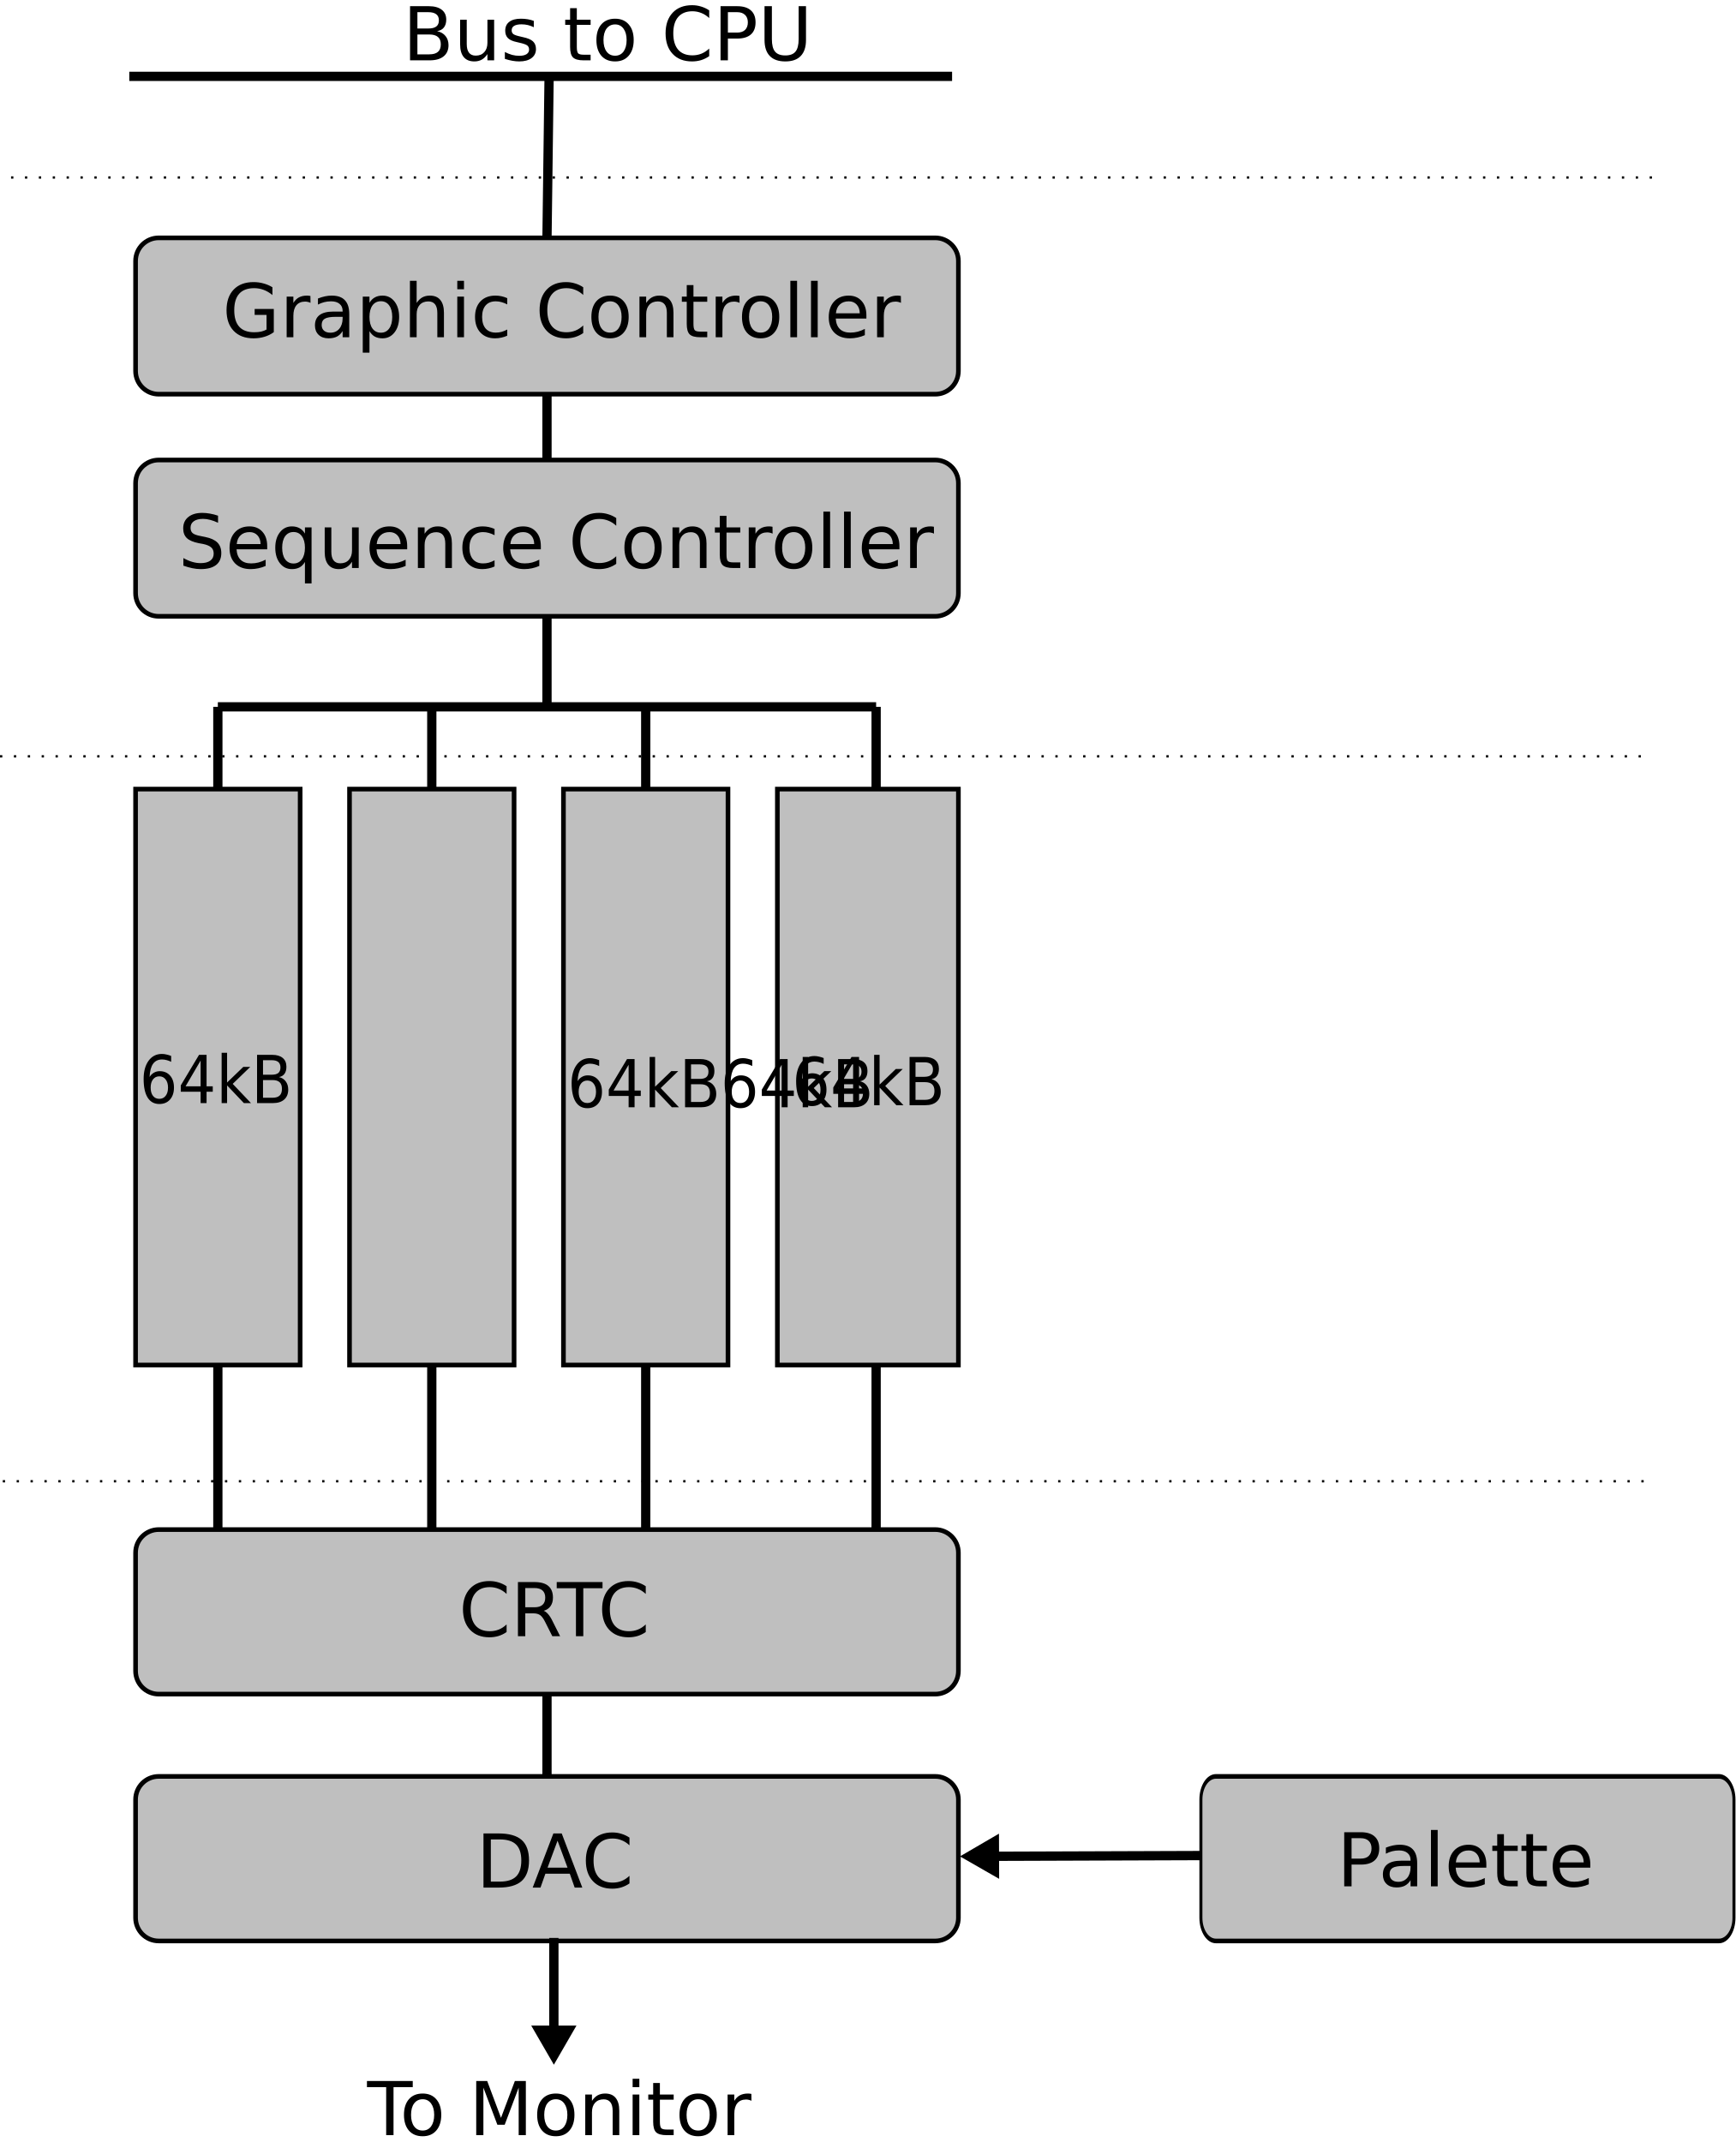
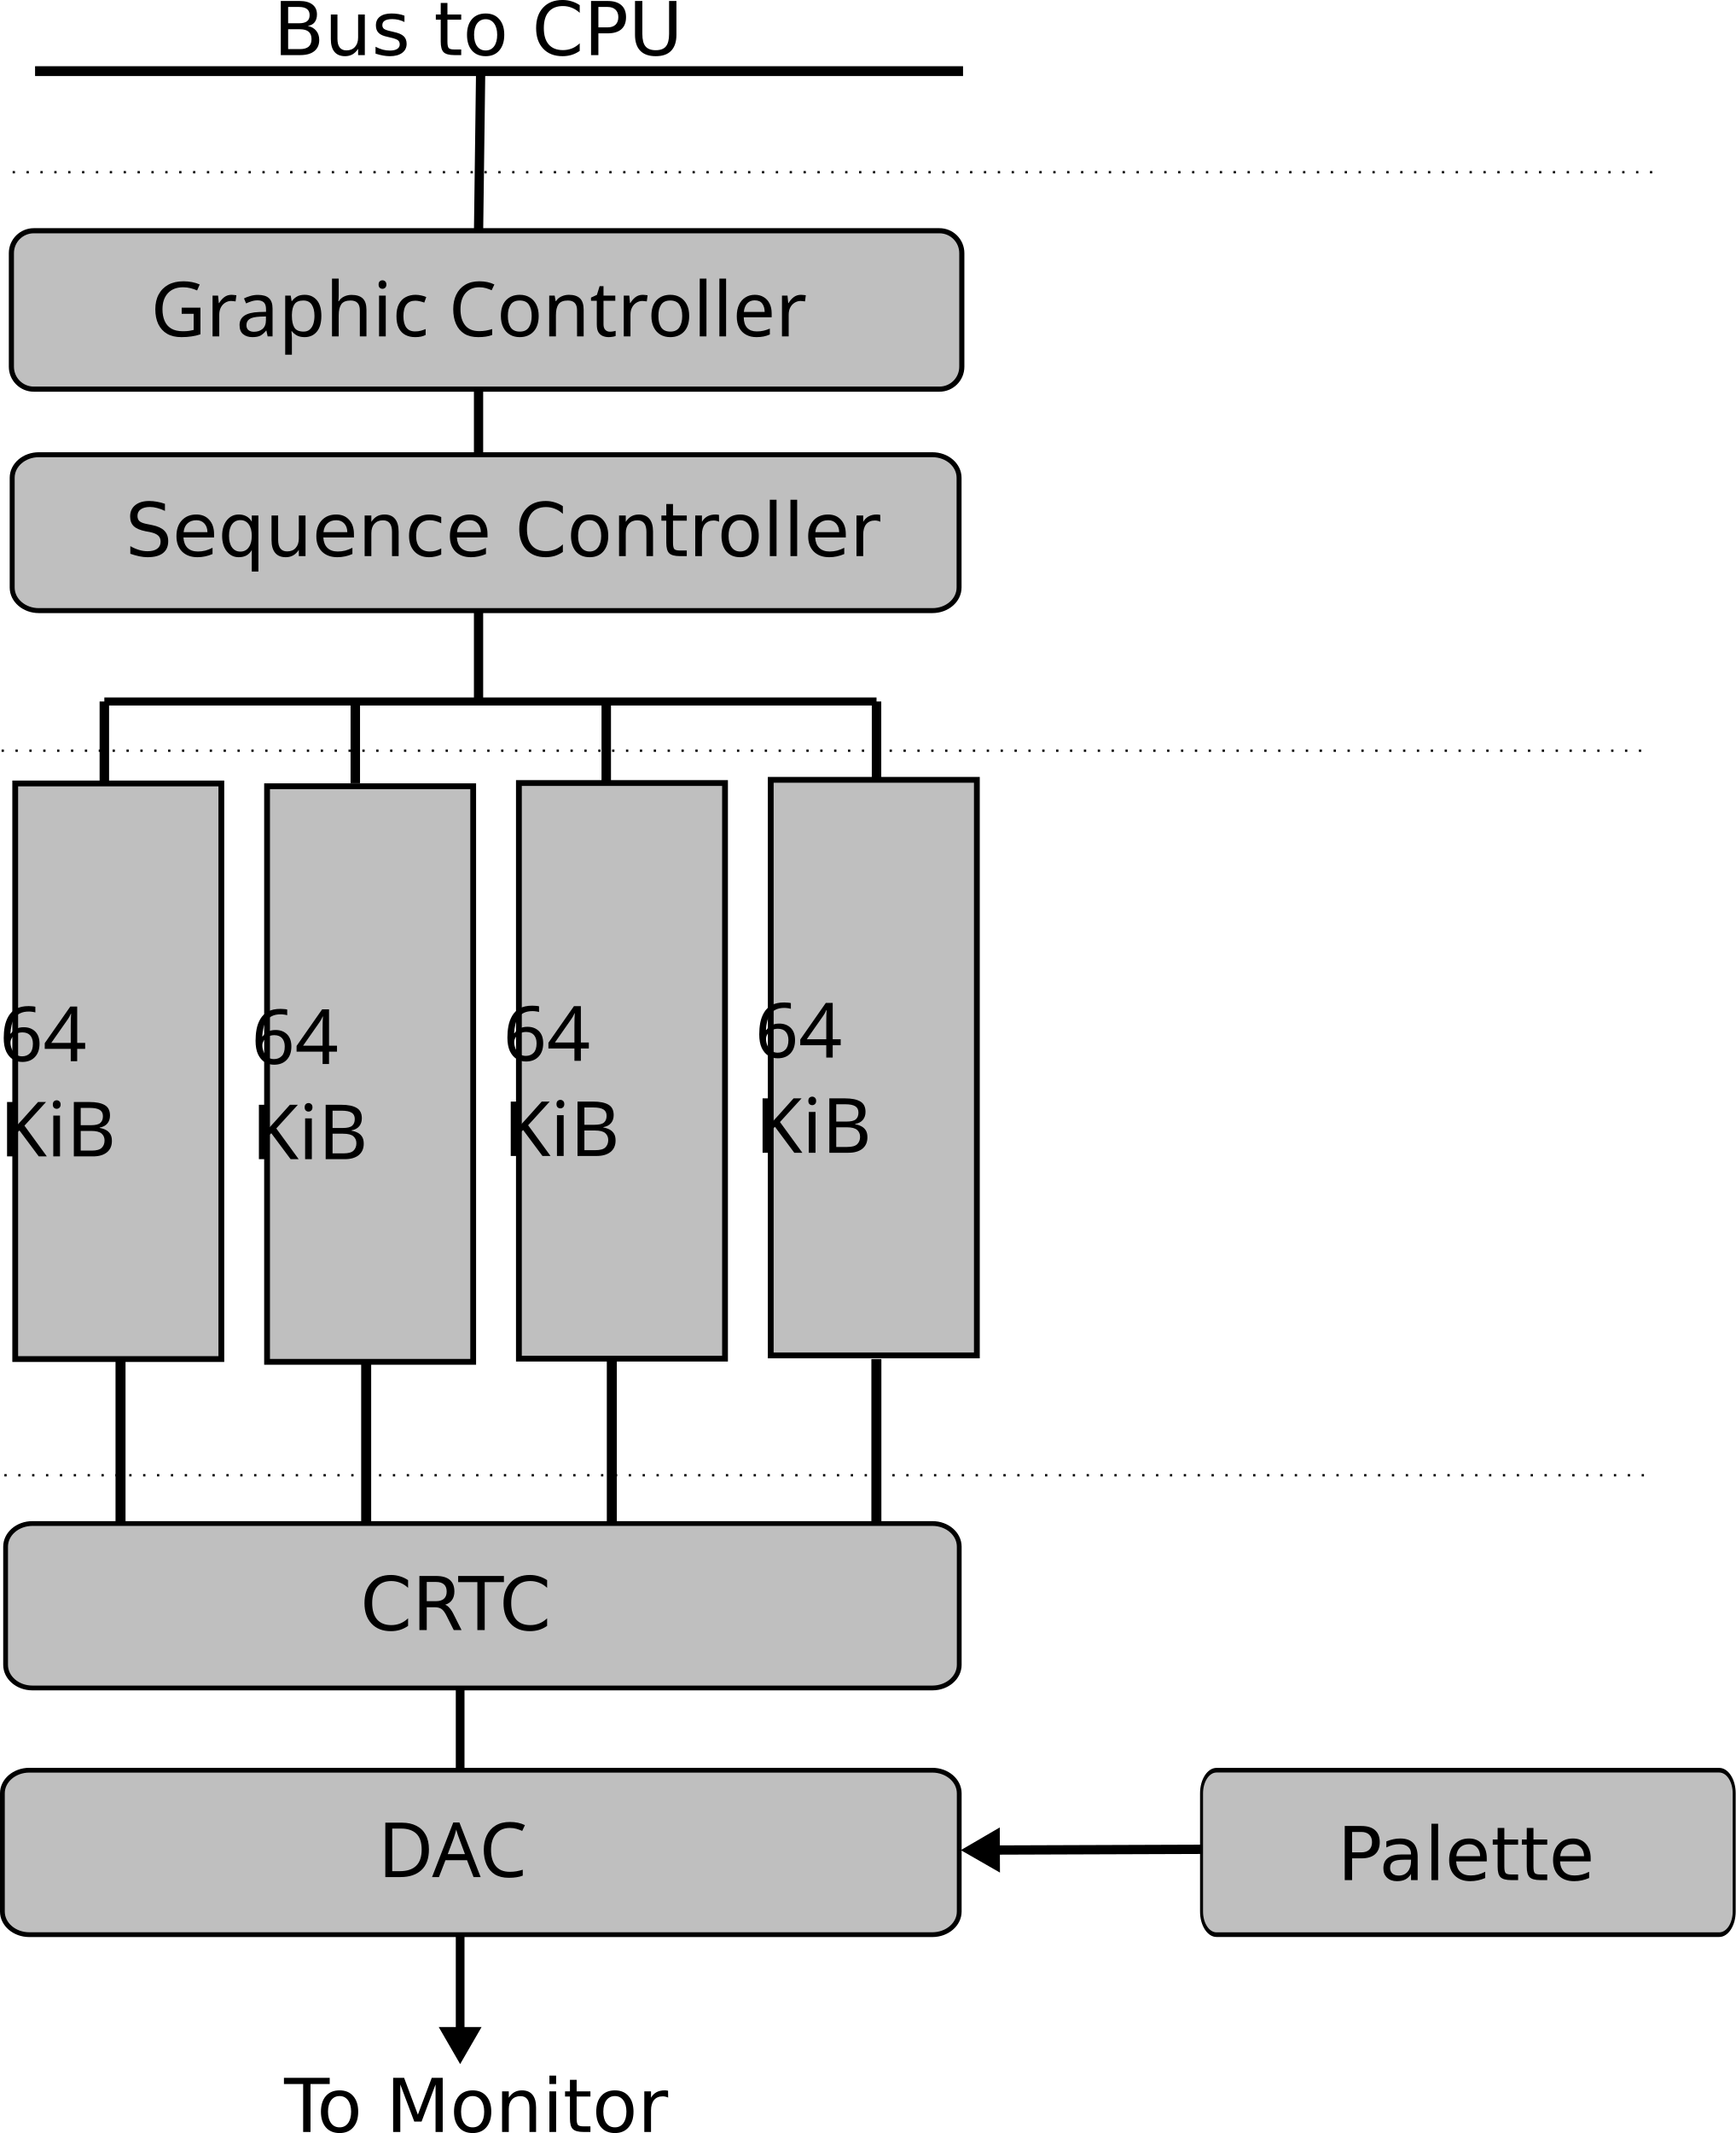
- <svg xmlns="http://www.w3.org/2000/svg" version="1.1" id="svg4624" xml:space="preserve" width="398.667" height="492" viewBox="0 0 398.667 492">
+ <svg xmlns="http://www.w3.org/2000/svg" version="1.1" id="svg4624" xml:space="preserve" width="398.961" height="490.212" viewBox="0 0 398.961 490.212">
  <defs id="defs4628">
+     <marker orient="auto" refY="0" refX="0" id="TriangleOutM" style="overflow:visible">
+       <path id="path4372" d="m 5.77,0 -8.65,5 0,-10 8.65,5 z" style="fill:#000000;fill-opacity:1;fill-rule:evenodd;stroke:#000000;stroke-width:1pt;stroke-opacity:1" transform="scale(0.4,0.4)" />
+     </marker>
    <clipPath clipPathUnits="userSpaceOnUse" id="clipPath4642">
-       <path d="M 0,1.059 H 2990 V 3681.059 H 0 Z" id="path4640" />
+       <path d="m 0,1.059 2990,0 0,3680 -2990,0 z" id="path4640" />
    </clipPath>
  </defs>
-   <g id="g4632" transform="matrix(1.333333,0,0,-1.333333,0,492)">
-     <path id="path4644" style="fill:none;stroke:#000000;stroke-width:1.594;stroke-linecap:butt;stroke-linejoin:miter;stroke-miterlimit:10;stroke-dasharray:none;stroke-opacity:1" d="m 22.27,355.845 141.734,0" />
-     <path id="path4646" style="fill:#bfbfbf;fill-opacity:1;fill-rule:nonzero;stroke:none" d="m 23.355,324.04 0,-18.961 c 0,-2.199 1.786,-3.984 3.985,-3.984 l 133.765,0 c 2.2,0 3.985,1.785 3.985,3.984 l 0,18.961 c 0,2.199 -1.785,3.984 -3.985,3.984 l -133.765,0 c -2.199,0 -3.985,-1.785 -3.985,-3.984 z" />
-     <path id="path4648" style="fill:none;stroke:#000000;stroke-width:0.797;stroke-linecap:butt;stroke-linejoin:miter;stroke-miterlimit:10;stroke-dasharray:none;stroke-opacity:1" d="m 23.355,324.04 0,-18.961 c 0,-2.199 1.786,-3.984 3.985,-3.984 l 133.765,0 c 2.2,0 3.985,1.785 3.985,3.984 l 0,18.961 c 0,2.199 -1.785,3.984 -3.985,3.984 l -133.765,0 c -2.199,0 -3.985,-1.785 -3.985,-3.984 z" />
-     <path id="path4650" style="fill:#bfbfbf;fill-opacity:1;fill-rule:nonzero;stroke:none" d="m 23.355,285.77 0,-18.957 c 0,-2.203 1.786,-3.984 3.985,-3.984 l 133.765,0 c 2.2,0 3.985,1.781 3.985,3.984 l 0,18.957 c 0,2.204 -1.785,3.985 -3.985,3.985 l -133.765,0 c -2.199,0 -3.985,-1.781 -3.985,-3.985 z" />
-     <path id="path4652" style="fill:none;stroke:#000000;stroke-width:0.797;stroke-linecap:butt;stroke-linejoin:miter;stroke-miterlimit:10;stroke-dasharray:none;stroke-opacity:1" d="m 23.355,285.77 0,-18.957 c 0,-2.203 1.786,-3.984 3.985,-3.984 l 133.765,0 c 2.2,0 3.985,1.781 3.985,3.984 l 0,18.957 c 0,2.204 -1.785,3.985 -3.985,3.985 l -133.765,0 c -2.199,0 -3.985,-1.781 -3.985,-3.985 z" />
-     <path id="path4654" style="fill:#bfbfbf;fill-opacity:1;fill-rule:nonzero;stroke:none" d="m 23.355,133.849 28.348,0 0,99.214 -28.348,0 z" />
-     <path id="path4656" style="fill:none;stroke:#000000;stroke-width:0.797;stroke-linecap:butt;stroke-linejoin:miter;stroke-miterlimit:10;stroke-dasharray:none;stroke-opacity:1" d="m 23.355,133.849 28.348,0 0,99.214 -28.348,0 z" />
-     <path id="path4658" style="fill:#bfbfbf;fill-opacity:1;fill-rule:nonzero;stroke:none" d="m 60.207,133.849 28.348,0 0,99.214 -28.348,0 z" />
-     <path id="path4660" style="fill:none;stroke:#000000;stroke-width:0.797;stroke-linecap:butt;stroke-linejoin:miter;stroke-miterlimit:10;stroke-dasharray:none;stroke-opacity:1" d="m 60.207,133.849 28.348,0 0,99.214 -28.348,0 z" />
-     <path id="path4662" style="fill:#bfbfbf;fill-opacity:1;fill-rule:nonzero;stroke:none" d="m 97.059,133.849 28.343,0 0,99.214 -28.343,0 z" />
-     <path id="path4664" style="fill:none;stroke:#000000;stroke-width:0.797;stroke-linecap:butt;stroke-linejoin:miter;stroke-miterlimit:10;stroke-dasharray:none;stroke-opacity:1" d="m 97.059,133.849 28.343,0 0,99.214 -28.343,0 z" />
-     <path id="path4666" style="fill:#bfbfbf;fill-opacity:1;fill-rule:nonzero;stroke:none" d="m 133.906,133.849 31.184,0 0,99.214 -31.184,0 z" />
-     <path id="path4668" style="fill:none;stroke:#000000;stroke-width:0.797;stroke-linecap:butt;stroke-linejoin:miter;stroke-miterlimit:10;stroke-dasharray:none;stroke-opacity:1" d="m 133.906,133.849 31.184,0 0,99.214 -31.184,0 z" />
-     <path id="path4670" style="fill:#bfbfbf;fill-opacity:1;fill-rule:nonzero;stroke:none" d="m 23.355,101.517 0,-20.375 c 0,-2.204 1.786,-3.985 3.985,-3.985 l 133.765,0 c 2.2,0 3.985,1.781 3.985,3.985 l 0,20.375 c 0,2.203 -1.785,3.984 -3.985,3.984 l -133.765,0 c -2.199,0 -3.985,-1.781 -3.985,-3.984 z" />
-     <path id="path4672" style="fill:none;stroke:#000000;stroke-width:0.797;stroke-linecap:butt;stroke-linejoin:miter;stroke-miterlimit:10;stroke-dasharray:none;stroke-opacity:1" d="m 23.355,101.517 0,-20.375 c 0,-2.204 1.786,-3.985 3.985,-3.985 l 133.765,0 c 2.2,0 3.985,1.781 3.985,3.985 l 0,20.375 c 0,2.203 -1.785,3.984 -3.985,3.984 l -133.765,0 c -2.199,0 -3.985,-1.781 -3.985,-3.984 z" />
-     <path id="path4674" style="fill:#bfbfbf;fill-opacity:1;fill-rule:nonzero;stroke:none" d="m 23.355,38.622 0,20.375 c 0,2.199 1.786,3.984 3.985,3.984 l 133.765,0 c 2.2,0 3.985,-1.785 3.985,-3.984 l 0,-20.375 c 0,-2.203 -1.785,-3.988 -3.985,-3.988 l -133.765,0 c -2.199,0 -3.985,1.785 -3.985,3.988 z" />
-     <path id="path4676" style="fill:none;stroke:#000000;stroke-width:0.797;stroke-linecap:butt;stroke-linejoin:miter;stroke-miterlimit:10;stroke-dasharray:none;stroke-opacity:1" d="m 23.355,38.622 0,20.375 c 0,2.199 1.786,3.984 3.985,3.984 l 133.765,0 c 2.2,0 3.985,-1.785 3.985,-3.984 l 0,-20.375 c 0,-2.203 -1.785,-3.988 -3.985,-3.988 l -133.765,0 c -2.199,0 -3.985,1.785 -3.985,3.988 z" />
-     <path id="path4678" style="fill:none;stroke:#000000;stroke-width:1.594;stroke-linecap:butt;stroke-linejoin:miter;stroke-miterlimit:10;stroke-dasharray:none;stroke-opacity:1" d="M 94.582,355.485 94.223,328.024" />
-     <path id="path4680" style="fill:none;stroke:#000000;stroke-width:1.594;stroke-linecap:butt;stroke-linejoin:miter;stroke-miterlimit:10;stroke-dasharray:none;stroke-opacity:1" d="m 94.223,301.095 0,-11.34" />
-     <path id="path4682" style="fill:none;stroke:#000000;stroke-width:1.594;stroke-linecap:butt;stroke-linejoin:miter;stroke-miterlimit:10;stroke-dasharray:none;stroke-opacity:1" d="m 94.223,247.235 0,15.594" />
-     <path id="path4684" style="fill:none;stroke:#000000;stroke-width:1.594;stroke-linecap:butt;stroke-linejoin:miter;stroke-miterlimit:10;stroke-dasharray:none;stroke-opacity:1" d="m 37.527,247.235 113.391,0" />
-     <path id="path4686" style="fill:none;stroke:#000000;stroke-width:1.594;stroke-linecap:butt;stroke-linejoin:miter;stroke-miterlimit:10;stroke-dasharray:none;stroke-opacity:1" d="m 37.527,247.235 0,-14.172" />
-     <path id="path4688" style="fill:none;stroke:#000000;stroke-width:1.594;stroke-linecap:butt;stroke-linejoin:miter;stroke-miterlimit:10;stroke-dasharray:none;stroke-opacity:1" d="m 74.379,247.235 0,-14.172" />
-     <path id="path4690" style="fill:none;stroke:#000000;stroke-width:1.594;stroke-linecap:butt;stroke-linejoin:miter;stroke-miterlimit:10;stroke-dasharray:none;stroke-opacity:1" d="m 111.23,247.235 0,-14.172" />
-     <path id="path4692" style="fill:none;stroke:#000000;stroke-width:1.594;stroke-linecap:butt;stroke-linejoin:miter;stroke-miterlimit:10;stroke-dasharray:none;stroke-opacity:1" d="m 150.918,247.235 0,-14.172" />
-     <path id="path4694" style="fill:none;stroke:#000000;stroke-width:1.594;stroke-linecap:butt;stroke-linejoin:miter;stroke-miterlimit:10;stroke-dasharray:none;stroke-opacity:1" d="m 37.527,133.849 0,-28.348" />
-     <path id="path4696" style="fill:none;stroke:#000000;stroke-width:1.594;stroke-linecap:butt;stroke-linejoin:miter;stroke-miterlimit:10;stroke-dasharray:none;stroke-opacity:1" d="m 74.379,133.849 0,-28.348" />
-     <path id="path4698" style="fill:none;stroke:#000000;stroke-width:1.594;stroke-linecap:butt;stroke-linejoin:miter;stroke-miterlimit:10;stroke-dasharray:none;stroke-opacity:1" d="m 111.23,133.849 0,-28.348" />
-     <path id="path4700" style="fill:none;stroke:#000000;stroke-width:1.594;stroke-linecap:butt;stroke-linejoin:miter;stroke-miterlimit:10;stroke-dasharray:none;stroke-opacity:1" d="m 150.918,133.849 0,-28.348" />
-     <path id="path4702" style="fill:none;stroke:#000000;stroke-width:1.594;stroke-linecap:butt;stroke-linejoin:miter;stroke-miterlimit:10;stroke-dasharray:none;stroke-opacity:1" d="m 94.223,77.157 0,-14.176" />
+   <g id="g4632" transform="matrix(1.333333,0,0,-1.333333,0.3667624,490.808)">
+     <path style="fill:none;fill-rule:evenodd;stroke:#000000;stroke-width:1.5;stroke-linecap:butt;stroke-linejoin:miter;stroke-miterlimit:4;stroke-dasharray:none;stroke-opacity:1;marker-end:url(#TriangleOutM)" d="m 79.051,77.945 0,-61.361" id="path4221" />
+     <rect style="opacity:1;fill:#bfbfbf;fill-opacity:1;stroke:#000000;stroke-width:0.884;stroke-miterlimit:10;stroke-dasharray:none;stroke-dashoffset:0;stroke-opacity:1" id="rect4198" width="163.847" height="27.305" x="1.688" y="-328.335" transform="scale(1,-1)" ry="3.861" />
+     <path id="path4644" style="fill:none;stroke:#000000;stroke-width:1.694;stroke-linecap:butt;stroke-linejoin:miter;stroke-miterlimit:10;stroke-dasharray:none;stroke-opacity:1" d="m 5.77,355.845 159.977,0" />
+     <path id="path4652" style="fill:#bfbfbf;fill-opacity:1;stroke:#000000;stroke-width:0.855;stroke-linecap:butt;stroke-linejoin:miter;stroke-miterlimit:10;stroke-dasharray:none;stroke-opacity:1" d="m 1.825,285.75 0,-18.917 c 0,-2.198 2.057,-3.976 4.589,-3.976 l 154.058,0 c 2.534,0 4.59,1.777 4.59,3.976 l 0,18.917 c 0,2.199 -2.056,3.977 -4.59,3.977 l -154.058,0 c -2.532,0 -4.589,-1.777 -4.589,-3.977 z" />
+     <path id="path4670" style="fill:#bfbfbf;fill-opacity:1;fill-rule:nonzero;stroke:#000000;stroke-width:0.825;stroke-miterlimit:10;stroke-dasharray:none;stroke-opacity:1" d="m 0.69,101.517 0,-20.375 c 0,-2.204 2.071,-3.985 4.622,-3.985 l 155.156,0 c 2.552,0 4.622,1.781 4.622,3.985 l 0,20.375 c 0,2.203 -2.07,3.984 -4.622,3.984 l -155.156,0 c -2.55,0 -4.622,-1.781 -4.622,-3.984 z" />
+     <path id="path4674" style="fill:#bfbfbf;fill-opacity:1;fill-rule:nonzero;stroke:#000000;stroke-width:0.825;stroke-miterlimit:4;stroke-dasharray:none;stroke-opacity:1" d="m 0.137,38.622 0,20.375 c 0,2.199 2.078,3.984 4.637,3.984 l 155.677,0 c 2.56,0 4.638,-1.785 4.638,-3.984 l 0,-20.375 c 0,-2.203 -2.077,-3.988 -4.638,-3.988 l -155.677,0 c -2.559,0 -4.637,1.785 -4.637,3.988 z" />
+     <g id="g4594" transform="translate(-12,0)">
+       <path d="M 94.582,355.485 94.223,328.024" style="fill:none;stroke:#000000;stroke-width:1.594;stroke-linecap:butt;stroke-linejoin:miter;stroke-miterlimit:10;stroke-dasharray:none;stroke-opacity:1" id="path4678" />
+       <path d="m 94.223,301.095 0,-11.34" style="fill:none;stroke:#000000;stroke-width:1.594;stroke-linecap:butt;stroke-linejoin:miter;stroke-miterlimit:10;stroke-dasharray:none;stroke-opacity:1" id="path4680" />
+       <path d="m 94.223,247.235 0,15.594" style="fill:none;stroke:#000000;stroke-width:1.594;stroke-linecap:butt;stroke-linejoin:miter;stroke-miterlimit:10;stroke-dasharray:none;stroke-opacity:1" id="path4682" />
+     </g>
+     <g id="g4587" transform="matrix(1.173995,0,0,0.9934874,-26.34468,1.566583)" style="stroke-width:1.389;stroke-miterlimit:10;stroke-dasharray:none">
+       <path d="m 37.527,247.235 113.391,0" style="fill:none;stroke:#000000;stroke-width:1.389;stroke-linecap:butt;stroke-linejoin:miter;stroke-miterlimit:10;stroke-dasharray:none;stroke-opacity:1" id="path4684" />
+       <path d="m 37.527,247.235 0,-14.172" style="fill:none;stroke:#000000;stroke-width:1.389;stroke-linecap:butt;stroke-linejoin:miter;stroke-miterlimit:10;stroke-dasharray:none;stroke-opacity:1" id="path4686" />
+       <path d="m 74.379,247.235 0,-14.172" style="fill:none;stroke:#000000;stroke-width:1.389;stroke-linecap:butt;stroke-linejoin:miter;stroke-miterlimit:10;stroke-dasharray:none;stroke-opacity:1" id="path4688" />
+       <path d="m 111.23,247.235 0,-14.172" style="fill:none;stroke:#000000;stroke-width:1.389;stroke-linecap:butt;stroke-linejoin:miter;stroke-miterlimit:10;stroke-dasharray:none;stroke-opacity:1" id="path4690" />
+       <path d="m 150.918,247.235 0,-14.172" style="fill:none;stroke:#000000;stroke-width:1.389;stroke-linecap:butt;stroke-linejoin:miter;stroke-miterlimit:10;stroke-dasharray:none;stroke-opacity:1" id="path4692" />
+     </g>
+     <g id="g4599" style="stroke-width:1.5;stroke-miterlimit:10;stroke-dasharray:none" transform="matrix(1.149158,0,0,1,-22.62242,0)">
+       <path d="m 37.527,133.849 0,-28.348" style="fill:none;stroke:#000000;stroke-width:1.5;stroke-linecap:butt;stroke-linejoin:miter;stroke-miterlimit:10;stroke-dasharray:none;stroke-opacity:1" id="path4694" />
+       <path d="m 74.379,133.849 0,-28.348" style="fill:none;stroke:#000000;stroke-width:1.5;stroke-linecap:butt;stroke-linejoin:miter;stroke-miterlimit:10;stroke-dasharray:none;stroke-opacity:1" id="path4696" />
+       <path d="m 111.23,133.849 0,-28.348" style="fill:none;stroke:#000000;stroke-width:1.5;stroke-linecap:butt;stroke-linejoin:miter;stroke-miterlimit:10;stroke-dasharray:none;stroke-opacity:1" id="path4698" />
+       <path d="m 150.918,133.849 0,-28.348" style="fill:none;stroke:#000000;stroke-width:1.5;stroke-linecap:butt;stroke-linejoin:miter;stroke-miterlimit:10;stroke-dasharray:none;stroke-opacity:1" id="path4700" />
+     </g>
    <path id="path4704" style="fill:none;stroke:#000000;stroke-width:0.399;stroke-linecap:butt;stroke-linejoin:miter;stroke-miterlimit:10;stroke-dasharray:0.399, 1.993;stroke-dashoffset:0;stroke-opacity:1" d="m 1.906,338.423 283.469,0" />
    <path id="path4706" style="fill:none;stroke:#000000;stroke-width:0.399;stroke-linecap:butt;stroke-linejoin:miter;stroke-miterlimit:10;stroke-dasharray:0.399, 1.993;stroke-dashoffset:0;stroke-opacity:1" d="m 0,238.708 283.469,0" />
    <path id="path4708" style="fill:none;stroke:#000000;stroke-width:0.399;stroke-linecap:butt;stroke-linejoin:miter;stroke-miterlimit:10;stroke-dasharray:0.399, 1.993;stroke-dashoffset:0;stroke-opacity:1" d="m 0.477,113.825 283.468,0" />
    <path id="path4710" style="fill:#bfbfbf;fill-opacity:1;fill-rule:nonzero;stroke:none" d="m 206.863,38.622 0,20.375 c 0,2.199 1.157,3.984 2.582,3.984 l 86.66,0 c 1.426,0 2.583,-1.785 2.583,-3.984 l 0,-20.375 c 0,-2.203 -1.157,-3.988 -2.583,-3.988 l -86.66,0 c -1.425,0 -2.582,1.785 -2.582,3.988 z" />
    <g transform="scale(0.0786319,0.121368)" id="g4712">
      <path id="path4714" style="fill:none;stroke:#000000;stroke-width:6.567;stroke-linecap:butt;stroke-linejoin:miter;stroke-miterlimit:10;stroke-dasharray:none;stroke-opacity:1" d="m 2630.78,318.224 0,167.878 c 0,18.12 14.7,32.826 32.84,32.826 l 1102.1,0 c 18.13,0 32.83,-14.706 32.83,-32.826 l 0,-167.878 c 0,-18.159 -14.7,-32.864 -32.83,-32.864 l -1102.1,0 c -18.14,0 -32.84,14.705 -32.84,32.864 z" />
    </g>
    <path id="path4716" style="fill:none;stroke:#000000;stroke-width:1.6;stroke-linecap:butt;stroke-linejoin:miter;stroke-miterlimit:4;stroke-dasharray:none;stroke-opacity:1" d="M 206.777,49.344 169.852,49.215" />
    <path id="path4718" style="fill:#000000;fill-opacity:1;fill-rule:evenodd;stroke:none" d="m 166.16,49.204 5.524,3.219 0.023,-6.399 z" />
    <path id="path4720" style="fill:none;stroke:#000000;stroke-width:0.8;stroke-linecap:butt;stroke-linejoin:miter;stroke-miterlimit:4;stroke-dasharray:none;stroke-opacity:1" d="m 166.161,49.205 5.522,3.218 0.024,-6.398 z" />
-     <g id="g4722">
+     <g id="g4722" transform="translate(-14.53448,-0.5528017)">
      <text id="text4728" style="font-variant:normal;font-weight:normal;font-size:12.8px;font-family:'Bitstream Vera Sans';-inkscape-font-specification:BitstreamVeraSans-Roman;writing-mode:lr-tb;fill:#000000;fill-opacity:1;fill-rule:nonzero;stroke:none" transform="matrix(1,0,0,-1,82.0332,43.8266)">
-         <tspan id="tspan4724" y="0" x="0 9.626 18.15">DAC</tspan>
+         <tspan id="tspan4724" x="0" y="0" />
        <tspan id="tspan4726" y="42.645" x="-18.793 -13.135 -5.315 -1.231 9.815 17.649 25.777 29.322 34.353 42.173">To Monitor</tspan>
      </text>
-     </g>
-     <path id="path4730" style="fill:none;stroke:#000000;stroke-width:1.6;stroke-linecap:butt;stroke-linejoin:miter;stroke-miterlimit:4;stroke-dasharray:none;stroke-opacity:1" d="m 95.406,35.154 0,-17.348" />
-     <path id="path4732" style="fill:#000000;fill-opacity:1;fill-rule:evenodd;stroke:none" d="m 95.406,14.114 -3.203,5.535 6.402,0 z" />
-     <path id="path4734" style="fill:none;stroke:#000000;stroke-width:0.8;stroke-linecap:butt;stroke-linejoin:miter;stroke-miterlimit:4;stroke-dasharray:none;stroke-opacity:1" d="m 95.406,14.114 -3.203,5.535 6.402,0 z" />
-     <g id="g4736">
-       <text y="-43.406" x="264.429" id="text4742" style="font-variant:normal;font-weight:normal;font-size:12.8px;font-family:'Bitstream Vera Sans';-inkscape-font-specification:BitstreamVeraSans-Roman;writing-mode:lr-tb;fill:#000000;fill-opacity:1;fill-rule:nonzero;stroke:none" transform="scale(1,-1)">
-         <tspan y="-43.406" x="264.429" id="tspan4738" />
-         <tspan id="tspan4740" y="-87.136" x="79.031 87.978 95.953 103.031 111.978">CRTC </tspan>
+       <text xml:space="preserve" style="font-style:normal;font-weight:normal;font-size:11.25px;line-height:125%;font-family:sans-serif;letter-spacing:0px;word-spacing:0px;fill:#000000;fill-opacity:1;stroke:none;stroke-width:1px;stroke-linecap:butt;stroke-linejoin:miter;stroke-opacity:1" x="90.64" y="-44.332" id="text4666" transform="scale(1,-1)">
+         <tspan id="tspan4668" x="90.64" y="-44.332" style="font-size:13.125px" />
      </text>
-       <text id="text4746" style="font-variant:normal;font-weight:normal;font-size:11.399px;font-family:'Bitstream Vera Sans';-inkscape-font-specification:BitstreamVeraSans-Roman;writing-mode:lr-tb;fill:#000000;fill-opacity:1;fill-rule:nonzero;stroke:none" transform="matrix(0.91144,0,0,-1,136.412,178.609)">
-         <tspan id="tspan4744" y="0" x="0 7.25 14.511 21.123">64kB</tspan>
-       </text>
-       <text id="text4752" style="font-variant:normal;font-weight:normal;font-size:12.8px;font-family:'Bitstream Vera Sans';-inkscape-font-specification:BitstreamVeraSans-Roman;writing-mode:lr-tb;fill:#000000;fill-opacity:1;fill-rule:nonzero;stroke:none" transform="matrix(1,0,0,-1,30.7145,271.147)">
-         <tspan id="tspan4748" y="0" x="0 8.128 16 24.128 32.256 40.128 48.256 55.309 63.181 67.251 76.199 84.032 92.16 97.178 102.183 110.004 113.562 117.108 124.98">Sequence Controller</tspan>
-         <tspan id="tspan4750" y="-39.754" x="7.589 17.509 22.783 30.642 38.77 46.899 50.444 57.497 61.58 70.528 78.348 86.476 91.507 96.499 104.332 107.878 111.436 119.308">Graphic Controller</tspan>
-       </text>
-       <text id="text4758" style="font-variant:normal;font-weight:normal;font-size:11.399px;font-family:'Bitstream Vera Sans';-inkscape-font-specification:BitstreamVeraSans-Roman;writing-mode:lr-tb;fill:#000000;fill-opacity:1;fill-rule:nonzero;stroke:none" transform="matrix(0.91144,0,0,-1,97.7418,178.248)">
-         <tspan id="tspan4754" y="0" x="0 7.25 14.511 21.123 -39.652 -32.402 -25.141 -18.529">64kB64kB</tspan>
-         <tspan id="tspan4756" y="-0.723" x="-80.889 -73.639 -66.378 -59.767">64kB</tspan>
-       </text>
-       <text id="text4762" style="font-variant:normal;font-weight:normal;font-size:12.8px;font-family:'Bitstream Vera Sans';-inkscape-font-specification:BitstreamVeraSans-Roman;writing-mode:lr-tb;fill:#000000;fill-opacity:1;fill-rule:nonzero;stroke:none" transform="matrix(1,0,0,-1,69.3844,358.606)">
-         <tspan id="tspan4760" y="0" x="0 8.781 16.896 23.578 27.648 32.679 40.499 44.583 53.53 61.248">Bus to CPU</tspan>
+       <text xml:space="preserve" style="font-style:normal;font-weight:normal;font-size:11.25px;line-height:125%;font-family:sans-serif;letter-spacing:0px;word-spacing:0px;fill:#000000;fill-opacity:1;stroke:none;stroke-width:1px;stroke-linecap:butt;stroke-linejoin:miter;stroke-opacity:1" x="79.422" y="-45.114" id="text4670" transform="scale(1,-1)">
+         <tspan id="tspan4672" x="79.422" y="-45.114" style="font-size:13.125px">DAC</tspan>
      </text>
    </g>
+     <text transform="scale(1,-1)" style="font-variant:normal;font-weight:normal;font-size:12.8px;font-family:'Bitstream Vera Sans';-inkscape-font-specification:BitstreamVeraSans-Roman;writing-mode:lr-tb;fill:#000000;fill-opacity:1;fill-rule:nonzero;stroke:none" id="text4742" x="247.237" y="-43.406">
+       <tspan id="tspan4738" x="247.237" y="-43.406" />
+       <tspan x="61.839 70.786 78.76 85.839 94.786" y="-87.136" id="tspan4740">CRTC </tspan>
+     </text>
+     <text transform="scale(1,-1)" style="font-variant:normal;font-weight:normal;font-size:12.8px;font-family:'Bitstream Vera Sans';-inkscape-font-specification:BitstreamVeraSans-Roman;writing-mode:lr-tb;fill:#000000;fill-opacity:1;fill-rule:nonzero;stroke:none" id="text4752" x="21.317" y="-272.253">
+       <tspan x="21.317 29.445 37.317 45.445 53.573 61.445 69.573 76.626 84.498 88.568 97.516 105.349 113.477 118.495 123.5 131.321 134.879 138.424 146.296" y="-272.253" id="tspan4748">Sequence Controller</tspan>
+       <tspan id="tspan4750" x="21.317" y="0" />
+     </text>
+     <text transform="scale(1,-1)" style="font-variant:normal;font-weight:normal;font-size:12.8px;font-family:'Bitstream Vera Sans';-inkscape-font-specification:BitstreamVeraSans-Roman;writing-mode:lr-tb;fill:#000000;fill-opacity:1;fill-rule:nonzero;stroke:none" id="text4762" x="46.884" y="-358.606">
+       <tspan x="46.884 55.665 63.78 70.462 74.532 79.563 87.384 91.467 100.414 108.133" y="-358.606" id="tspan4760">Bus to CPU</tspan>
+     </text>
    <text style="font-variant:normal;font-weight:normal;font-size:12.8px;font-family:'Bitstream Vera Sans';-inkscape-font-specification:BitstreamVeraSans-Roman;writing-mode:lr-tb;fill:#000000;fill-opacity:1;fill-rule:nonzero;stroke:none;stroke-width:1" id="text4742-7" x="230.3" y="-60.036" transform="scale(1,-1)">
      <tspan style="stroke-width:1" id="tspan4738-9" x="230.3" y="-60.036" />
      <tspan style="stroke-width:1" x="230.3" id="tspan4740-3" y="-44.036">Palette</tspan>
    </text>
+     <text xml:space="preserve" style="font-style:normal;font-weight:normal;font-size:11.25px;line-height:125%;font-family:sans-serif;letter-spacing:0px;word-spacing:0px;fill:#000000;fill-opacity:1;stroke:none;stroke-width:1px;stroke-linecap:butt;stroke-linejoin:miter;stroke-opacity:1" x="25.705" y="-310.122" id="text4213" transform="scale(1,-1)">
+       <tspan id="tspan4215" x="25.705" y="-310.122" style="font-size:13.125px">Graphic Controller</tspan>
+     </text>
+     <g id="g4605">
+       <path d="m 2.349,133.849 35.534,0 0,99.214 -35.534,0 z" style="fill:#bfbfbf;fill-opacity:1;fill-rule:nonzero;stroke:#000000;stroke-opacity:1" id="path4654" />
+       <text transform="scale(1,-1)" id="text4581" y="-185.189" x="19.933" style="font-style:normal;font-weight:normal;font-size:11.25px;line-height:125%;font-family:sans-serif;text-align:center;letter-spacing:0px;word-spacing:0px;text-anchor:middle;fill:#000000;fill-opacity:1;stroke:none;stroke-width:1px;stroke-linecap:butt;stroke-linejoin:miter;stroke-opacity:1" xml:space="preserve">
+         <tspan style="font-size:13.125px;text-align:center;text-anchor:middle" y="-185.189" x="22.022" id="tspan4583">64 </tspan>
+         <tspan id="tspan4585" style="font-size:13.125px;text-align:center;text-anchor:middle" y="-168.782" x="19.933">KiB</tspan>
+       </text>
+     </g>
+     <g transform="translate(43.41541,-0.4786845)" id="g4605-2">
+       <path d="m 2.349,133.849 35.534,0 0,99.214 -35.534,0 z" style="fill:#bfbfbf;fill-opacity:1;fill-rule:nonzero;stroke:#000000;stroke-opacity:1" id="path4654-9" />
+       <text transform="scale(1,-1)" id="text4581-4" y="-185.189" x="19.933" style="font-style:normal;font-weight:normal;font-size:11.25px;line-height:125%;font-family:sans-serif;text-align:center;letter-spacing:0px;word-spacing:0px;text-anchor:middle;fill:#000000;fill-opacity:1;stroke:none;stroke-width:1px;stroke-linecap:butt;stroke-linejoin:miter;stroke-opacity:1" xml:space="preserve">
+         <tspan style="font-size:13.125px;text-align:center;text-anchor:middle" y="-185.189" x="22.022" id="tspan4583-4">64 </tspan>
+         <tspan id="tspan4585-1" style="font-size:13.125px;text-align:center;text-anchor:middle" y="-168.782" x="19.933">KiB</tspan>
+       </text>
+     </g>
+     <g transform="translate(86.83081,0.07411726)" id="g4605-4">
+       <path d="m 2.349,133.849 35.534,0 0,99.214 -35.534,0 z" style="fill:#bfbfbf;fill-opacity:1;fill-rule:nonzero;stroke:#000000;stroke-opacity:1" id="path4654-2" />
+       <text transform="scale(1,-1)" id="text4581-5" y="-185.189" x="19.933" style="font-style:normal;font-weight:normal;font-size:11.25px;line-height:125%;font-family:sans-serif;text-align:center;letter-spacing:0px;word-spacing:0px;text-anchor:middle;fill:#000000;fill-opacity:1;stroke:none;stroke-width:1px;stroke-linecap:butt;stroke-linejoin:miter;stroke-opacity:1" xml:space="preserve">
+         <tspan style="font-size:13.125px;text-align:center;text-anchor:middle" y="-185.189" x="22.022" id="tspan4583-0">64 </tspan>
+         <tspan id="tspan4585-6" style="font-size:13.125px;text-align:center;text-anchor:middle" y="-168.782" x="19.933">KiB</tspan>
+       </text>
+     </g>
+     <g transform="translate(130.2462,0.6269193)" id="g4605-6">
+       <path d="m 2.349,133.849 35.534,0 0,99.214 -35.534,0 z" style="fill:#bfbfbf;fill-opacity:1;fill-rule:nonzero;stroke:#000000;stroke-opacity:1" id="path4654-0" />
+       <text transform="scale(1,-1)" id="text4581-45" y="-185.189" x="19.933" style="font-style:normal;font-weight:normal;font-size:11.25px;line-height:125%;font-family:sans-serif;text-align:center;letter-spacing:0px;word-spacing:0px;text-anchor:middle;fill:#000000;fill-opacity:1;stroke:none;stroke-width:1px;stroke-linecap:butt;stroke-linejoin:miter;stroke-opacity:1" xml:space="preserve">
+         <tspan style="font-size:13.125px;text-align:center;text-anchor:middle" y="-185.189" x="22.022" id="tspan4583-9">64 </tspan>
+         <tspan id="tspan4585-2" style="font-size:13.125px;text-align:center;text-anchor:middle" y="-168.782" x="19.933">KiB</tspan>
+       </text>
+     </g>
  </g>
</svg>
